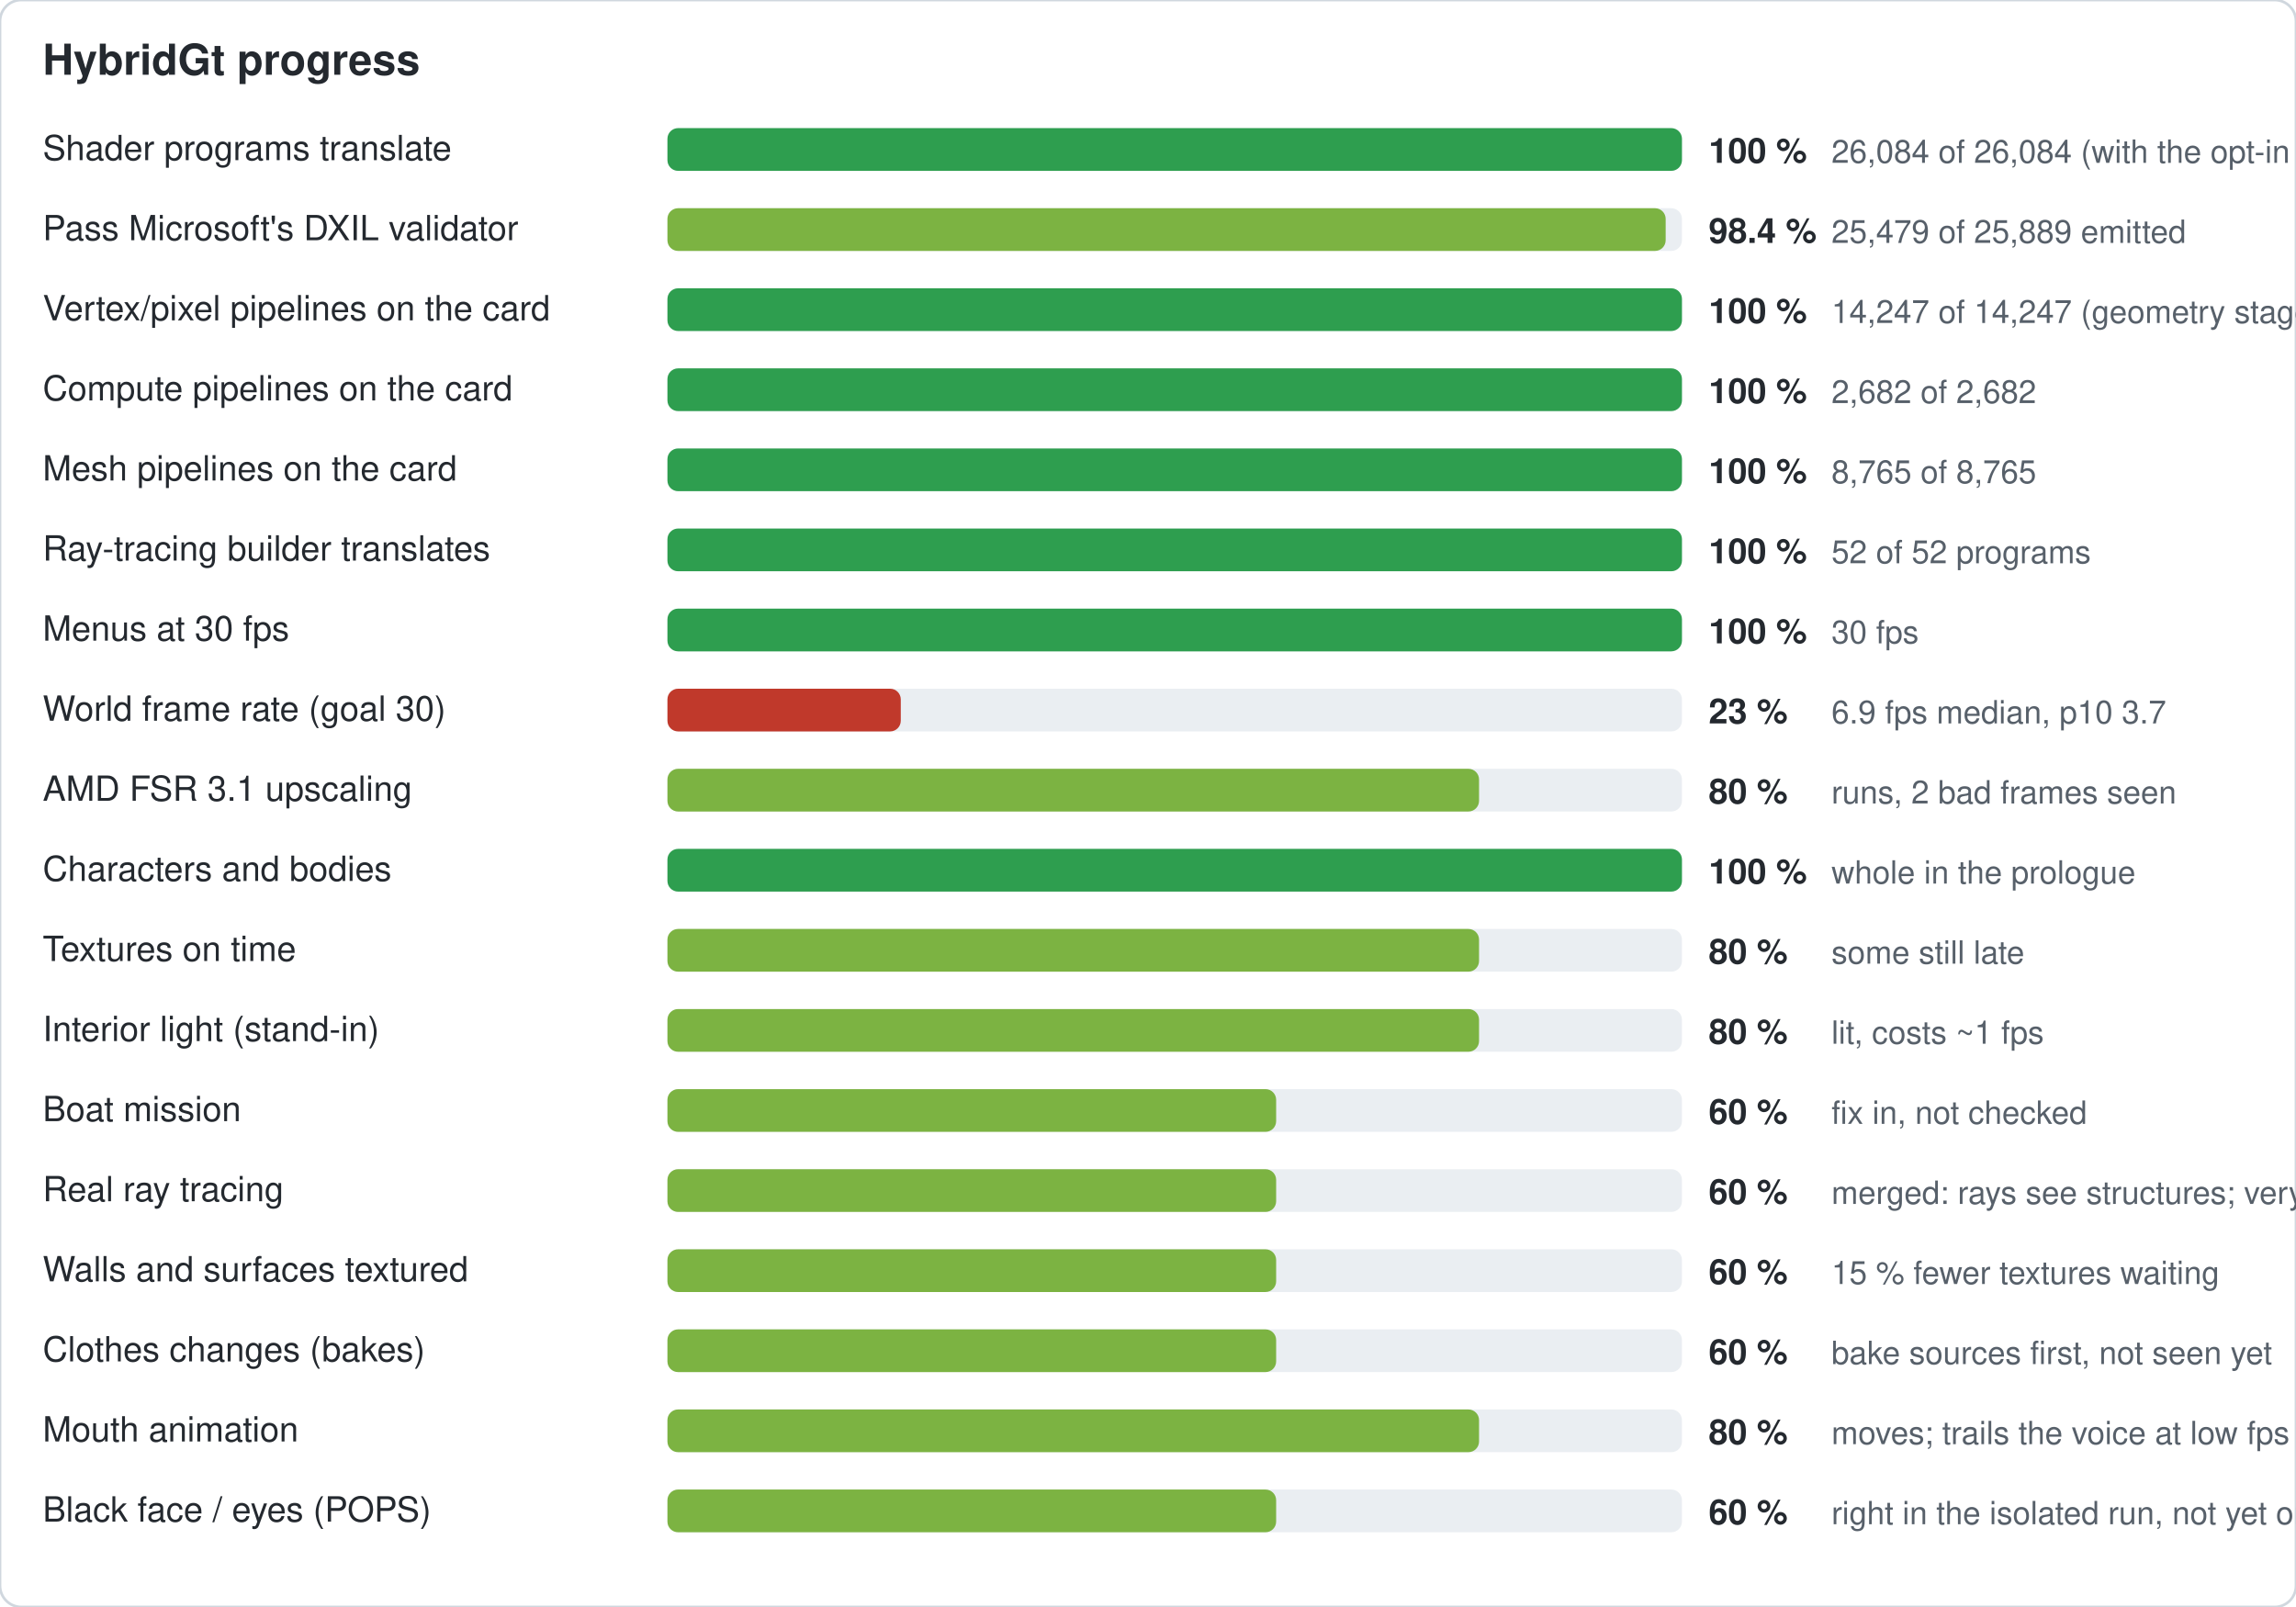
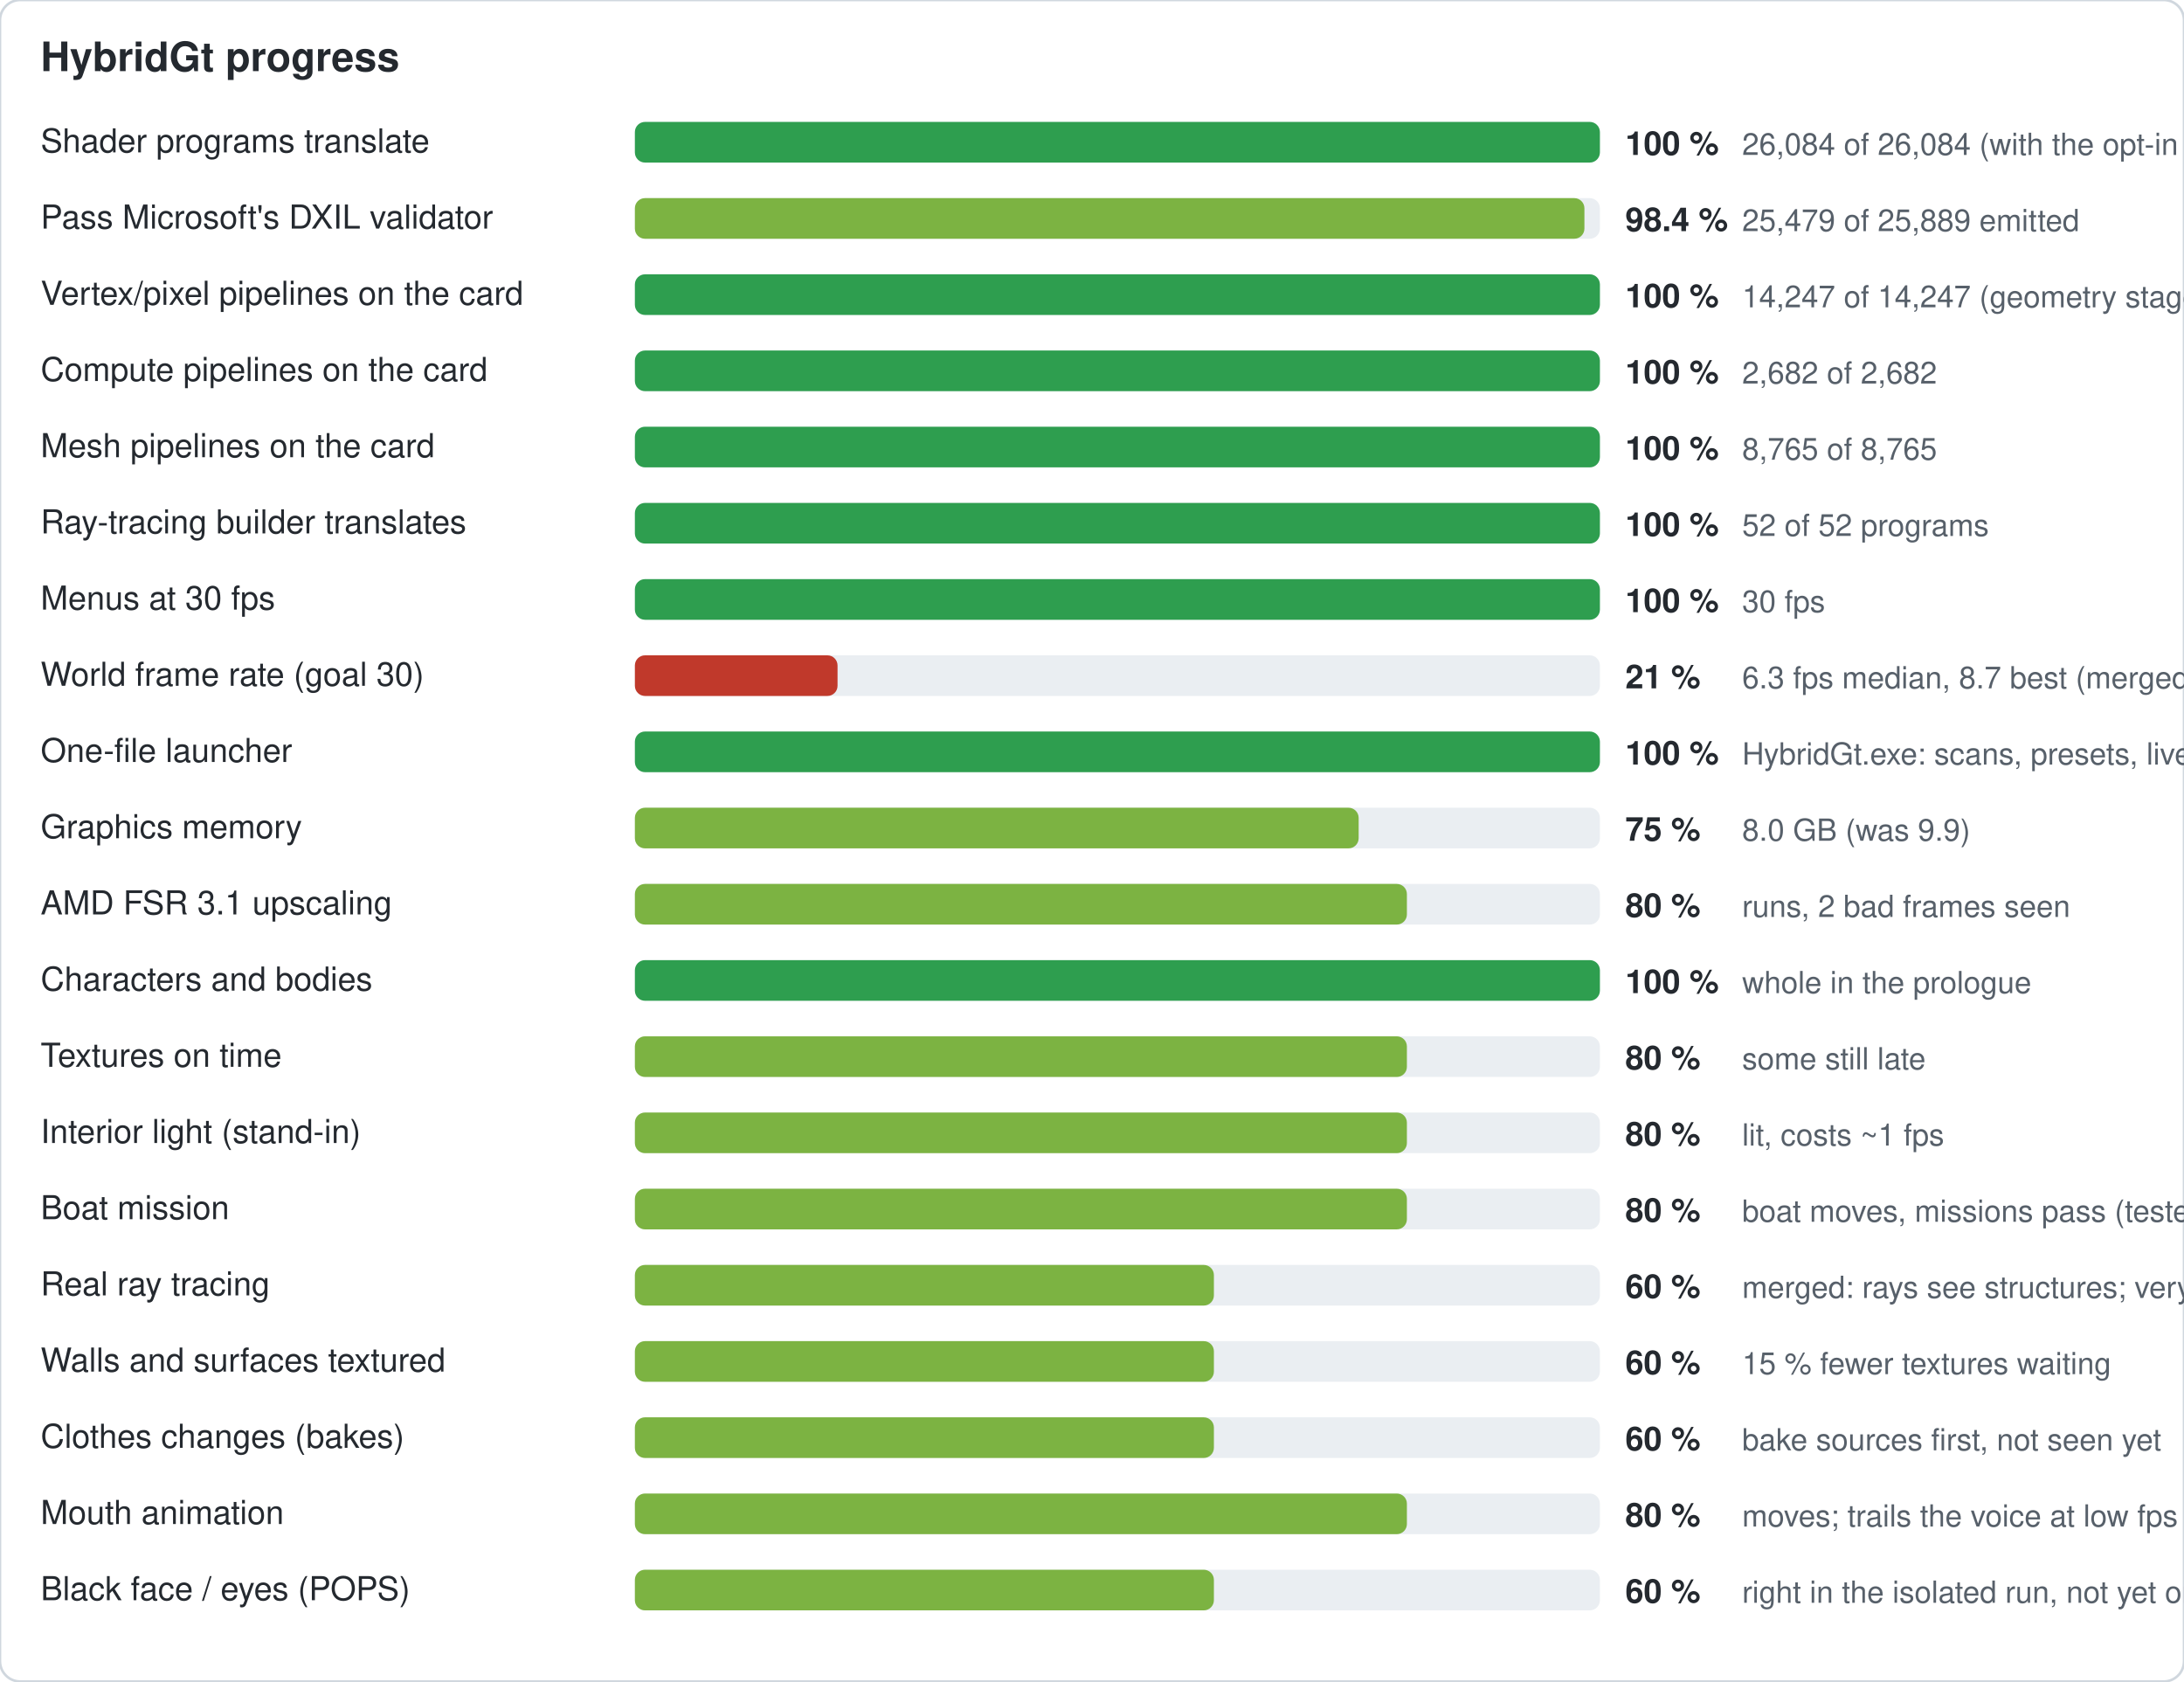
- <svg xmlns="http://www.w3.org/2000/svg" width="860" height="602" viewBox="0 0 860 602" role="img" aria-label="HybridGt progress">
+ <svg xmlns="http://www.w3.org/2000/svg" width="860" height="662" viewBox="0 0 860 662" role="img" aria-label="HybridGt progress">
  <style>text{font-family:Segoe UI,Helvetica,Arial,sans-serif;font-size:13px;fill:#24292f}.t{font-size:16px;font-weight:600}.n{fill:#57606a;font-size:12px}.p{font-weight:600}@media (prefers-color-scheme:dark){text{fill:#e6edf3}.n{fill:#9198a1}.bg{fill:#30363d}}</style>
-   <rect width="860" height="602" rx="8" fill="none" stroke="#d0d7de" />
+   <rect width="860" height="662" rx="8" fill="none" stroke="#d0d7de" />
  <text x="16" y="28" class="t">HybridGt progress</text>
  <text x="16" y="60">Shader programs translate</text>
  <rect class="bg" x="250" y="48" width="380" height="16" rx="4" fill="#eaeef2" />
  <rect x="250" y="48" width="380.0" height="16" rx="4" fill="#2e9e4f" />
  <text x="640" y="61" class="p">100 %</text>
  <text x="686" y="61" class="n">26,084 of 26,084 (with the opt-in switches)</text>
  <text x="16" y="90">Pass Microsoft's DXIL validator</text>
  <rect class="bg" x="250" y="78" width="380" height="16" rx="4" fill="#eaeef2" />
  <rect x="250" y="78" width="373.9" height="16" rx="4" fill="#7cb342" />
  <text x="640" y="91" class="p">98.4 %</text>
  <text x="686" y="91" class="n">25,479 of 25,889 emitted</text>
  <text x="16" y="120">Vertex/pixel pipelines on the card</text>
  <rect class="bg" x="250" y="108" width="380" height="16" rx="4" fill="#eaeef2" />
  <rect x="250" y="108" width="380.0" height="16" rx="4" fill="#2e9e4f" />
  <text x="640" y="121" class="p">100 %</text>
  <text x="686" y="121" class="n">14,247 of 14,247 (geometry stages build in game)</text>
  <text x="16" y="150">Compute pipelines on the card</text>
  <rect class="bg" x="250" y="138" width="380" height="16" rx="4" fill="#eaeef2" />
  <rect x="250" y="138" width="380.0" height="16" rx="4" fill="#2e9e4f" />
  <text x="640" y="151" class="p">100 %</text>
  <text x="686" y="151" class="n">2,682 of 2,682</text>
  <text x="16" y="180">Mesh pipelines on the card</text>
  <rect class="bg" x="250" y="168" width="380" height="16" rx="4" fill="#eaeef2" />
  <rect x="250" y="168" width="380.0" height="16" rx="4" fill="#2e9e4f" />
  <text x="640" y="181" class="p">100 %</text>
  <text x="686" y="181" class="n">8,765 of 8,765</text>
  <text x="16" y="210">Ray-tracing builder translates</text>
  <rect class="bg" x="250" y="198" width="380" height="16" rx="4" fill="#eaeef2" />
  <rect x="250" y="198" width="380.0" height="16" rx="4" fill="#2e9e4f" />
  <text x="640" y="211" class="p">100 %</text>
  <text x="686" y="211" class="n">52 of 52 programs</text>
  <text x="16" y="240">Menus at 30 fps</text>
  <rect class="bg" x="250" y="228" width="380" height="16" rx="4" fill="#eaeef2" />
  <rect x="250" y="228" width="380.0" height="16" rx="4" fill="#2e9e4f" />
  <text x="640" y="241" class="p">100 %</text>
  <text x="686" y="241" class="n">30 fps</text>
  <text x="16" y="270">World frame rate (goal 30)</text>
  <rect class="bg" x="250" y="258" width="380" height="16" rx="4" fill="#eaeef2" />
-   <rect x="250" y="258" width="87.4" height="16" rx="4" fill="#c0392b" />
-   <text x="640" y="271" class="p">23 %</text>
-   <text x="686" y="271" class="n">6.9 fps median, p10 3.7</text>
-   <text x="16" y="300">AMD FSR 3.1 upscaling</text>
+   <rect x="250" y="258" width="79.8" height="16" rx="4" fill="#c0392b" />
+   <text x="640" y="271" class="p">21 %</text>
+   <text x="686" y="271" class="n">6.3 fps median, 8.7 best (merged build)</text>
+   <text x="16" y="300">One-file launcher</text>
  <rect class="bg" x="250" y="288" width="380" height="16" rx="4" fill="#eaeef2" />
-   <rect x="250" y="288" width="304.0" height="16" rx="4" fill="#7cb342" />
-   <text x="640" y="301" class="p">80 %</text>
-   <text x="686" y="301" class="n">runs, 2 bad frames seen</text>
-   <text x="16" y="330">Characters and bodies</text>
+   <rect x="250" y="288" width="380.0" height="16" rx="4" fill="#2e9e4f" />
+   <text x="640" y="301" class="p">100 %</text>
+   <text x="686" y="301" class="n">HybridGt.exe: scans, presets, live fps</text>
+   <text x="16" y="330">Graphics memory</text>
  <rect class="bg" x="250" y="318" width="380" height="16" rx="4" fill="#eaeef2" />
-   <rect x="250" y="318" width="380.0" height="16" rx="4" fill="#2e9e4f" />
-   <text x="640" y="331" class="p">100 %</text>
-   <text x="686" y="331" class="n">whole in the prologue</text>
-   <text x="16" y="360">Textures on time</text>
+   <rect x="250" y="318" width="285.0" height="16" rx="4" fill="#7cb342" />
+   <text x="640" y="331" class="p">75 %</text>
+   <text x="686" y="331" class="n">8.0 GB (was 9.9)</text>
+   <text x="16" y="360">AMD FSR 3.1 upscaling</text>
  <rect class="bg" x="250" y="348" width="380" height="16" rx="4" fill="#eaeef2" />
  <rect x="250" y="348" width="304.0" height="16" rx="4" fill="#7cb342" />
  <text x="640" y="361" class="p">80 %</text>
-   <text x="686" y="361" class="n">some still late</text>
-   <text x="16" y="390">Interior light (stand-in)</text>
+   <text x="686" y="361" class="n">runs, 2 bad frames seen</text>
+   <text x="16" y="390">Characters and bodies</text>
  <rect class="bg" x="250" y="378" width="380" height="16" rx="4" fill="#eaeef2" />
-   <rect x="250" y="378" width="304.0" height="16" rx="4" fill="#7cb342" />
-   <text x="640" y="391" class="p">80 %</text>
-   <text x="686" y="391" class="n">lit, costs ~1 fps</text>
-   <text x="16" y="420">Boat mission</text>
+   <rect x="250" y="378" width="380.0" height="16" rx="4" fill="#2e9e4f" />
+   <text x="640" y="391" class="p">100 %</text>
+   <text x="686" y="391" class="n">whole in the prologue</text>
+   <text x="16" y="420">Textures on time</text>
  <rect class="bg" x="250" y="408" width="380" height="16" rx="4" fill="#eaeef2" />
-   <rect x="250" y="408" width="228.0" height="16" rx="4" fill="#7cb342" />
-   <text x="640" y="421" class="p">60 %</text>
-   <text x="686" y="421" class="n">fix in, not checked</text>
-   <text x="16" y="450">Real ray tracing</text>
+   <rect x="250" y="408" width="304.0" height="16" rx="4" fill="#7cb342" />
+   <text x="640" y="421" class="p">80 %</text>
+   <text x="686" y="421" class="n">some still late</text>
+   <text x="16" y="450">Interior light (stand-in)</text>
  <rect class="bg" x="250" y="438" width="380" height="16" rx="4" fill="#eaeef2" />
-   <rect x="250" y="438" width="228.0" height="16" rx="4" fill="#7cb342" />
-   <text x="640" y="451" class="p">60 %</text>
-   <text x="686" y="451" class="n">merged: rays see structures; very slow</text>
-   <text x="16" y="480">Walls and surfaces textured</text>
+   <rect x="250" y="438" width="304.0" height="16" rx="4" fill="#7cb342" />
+   <text x="640" y="451" class="p">80 %</text>
+   <text x="686" y="451" class="n">lit, costs ~1 fps</text>
+   <text x="16" y="480">Boat mission</text>
  <rect class="bg" x="250" y="468" width="380" height="16" rx="4" fill="#eaeef2" />
-   <rect x="250" y="468" width="228.0" height="16" rx="4" fill="#7cb342" />
-   <text x="640" y="481" class="p">60 %</text>
-   <text x="686" y="481" class="n">15 % fewer textures waiting</text>
-   <text x="16" y="510">Clothes changes (bakes)</text>
+   <rect x="250" y="468" width="304.0" height="16" rx="4" fill="#7cb342" />
+   <text x="640" y="481" class="p">80 %</text>
+   <text x="686" y="481" class="n">boat moves, missions pass (tester)</text>
+   <text x="16" y="510">Real ray tracing</text>
  <rect class="bg" x="250" y="498" width="380" height="16" rx="4" fill="#eaeef2" />
  <rect x="250" y="498" width="228.0" height="16" rx="4" fill="#7cb342" />
  <text x="640" y="511" class="p">60 %</text>
-   <text x="686" y="511" class="n">bake sources first, not seen yet</text>
-   <text x="16" y="540">Mouth animation</text>
+   <text x="686" y="511" class="n">merged: rays see structures; very slow</text>
+   <text x="16" y="540">Walls and surfaces textured</text>
  <rect class="bg" x="250" y="528" width="380" height="16" rx="4" fill="#eaeef2" />
-   <rect x="250" y="528" width="304.0" height="16" rx="4" fill="#7cb342" />
-   <text x="640" y="541" class="p">80 %</text>
-   <text x="686" y="541" class="n">moves; trails the voice at low fps</text>
-   <text x="16" y="570">Black face / eyes (POPS)</text>
+   <rect x="250" y="528" width="228.0" height="16" rx="4" fill="#7cb342" />
+   <text x="640" y="541" class="p">60 %</text>
+   <text x="686" y="541" class="n">15 % fewer textures waiting</text>
+   <text x="16" y="570">Clothes changes (bakes)</text>
  <rect class="bg" x="250" y="558" width="380" height="16" rx="4" fill="#eaeef2" />
  <rect x="250" y="558" width="228.0" height="16" rx="4" fill="#7cb342" />
  <text x="640" y="571" class="p">60 %</text>
-   <text x="686" y="571" class="n">right in the isolated run, not yet on</text>
+   <text x="686" y="571" class="n">bake sources first, not seen yet</text>
+   <text x="16" y="600">Mouth animation</text>
+   <rect class="bg" x="250" y="588" width="380" height="16" rx="4" fill="#eaeef2" />
+   <rect x="250" y="588" width="304.0" height="16" rx="4" fill="#7cb342" />
+   <text x="640" y="601" class="p">80 %</text>
+   <text x="686" y="601" class="n">moves; trails the voice at low fps</text>
+   <text x="16" y="630">Black face / eyes (POPS)</text>
+   <rect class="bg" x="250" y="618" width="380" height="16" rx="4" fill="#eaeef2" />
+   <rect x="250" y="618" width="228.0" height="16" rx="4" fill="#7cb342" />
+   <text x="640" y="631" class="p">60 %</text>
+   <text x="686" y="631" class="n">right in the isolated run, not yet on</text>
</svg>
